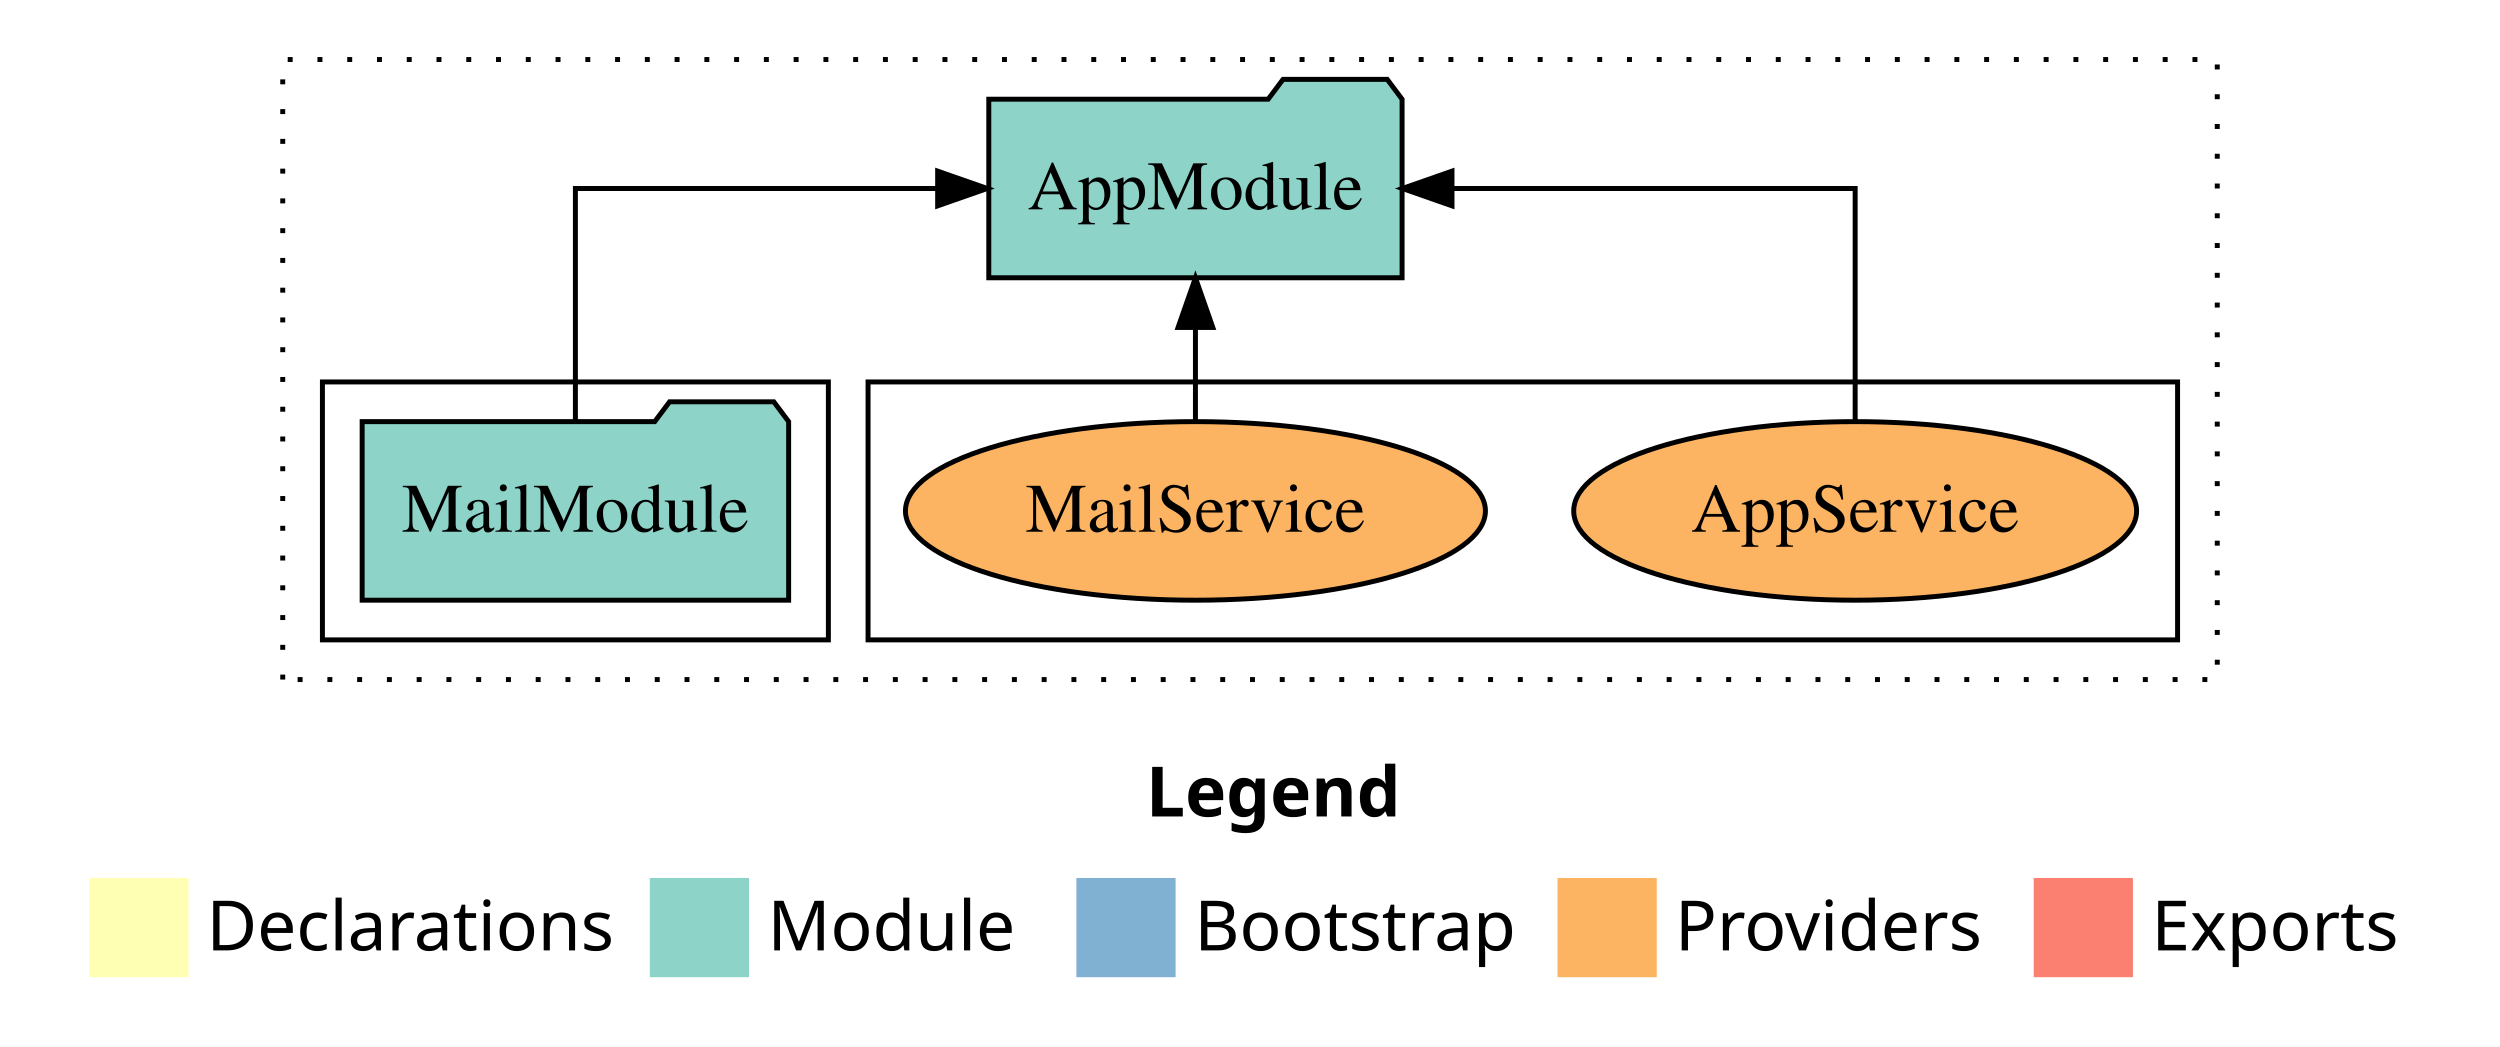
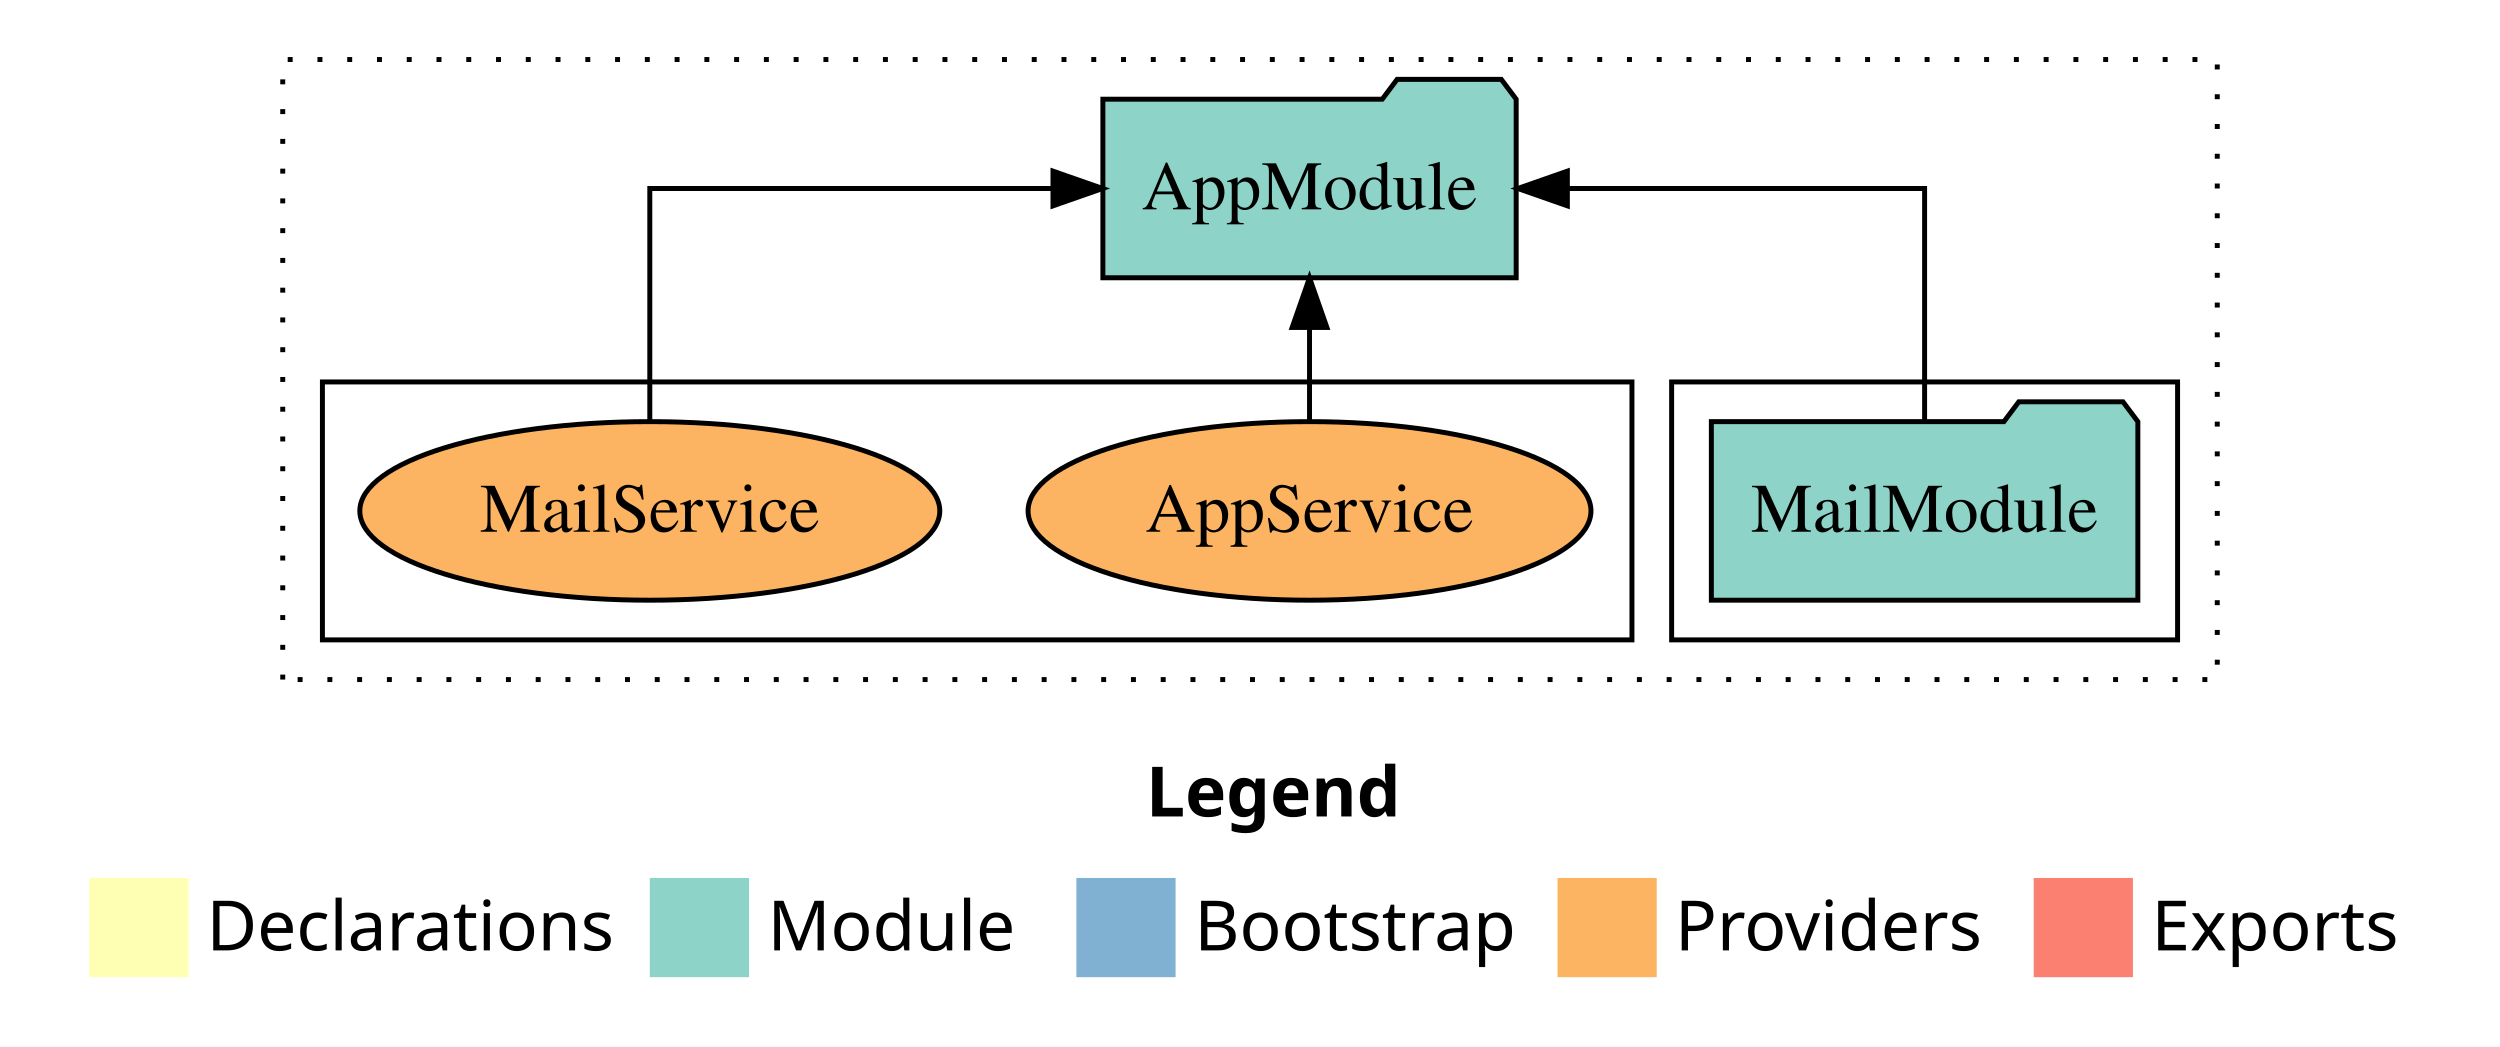
<svg xmlns="http://www.w3.org/2000/svg" width="504pt" height="211pt" viewBox="0.00 0.00 504.00 211.00">
  <g id="graph0" class="graph" transform="scale(1 1) rotate(0) translate(4 207)">
    <polygon fill="white" stroke="transparent" points="-4,4 -4,-207 500,-207 500,4 -4,4" />
    <text text-anchor="start" x="227.01" y="-42.4" font-family="Times-12" font-weight="bold" font-size="14.00">Legend</text>
    <polygon fill="#ffffb3" stroke="transparent" points="14,-10 14,-30 34,-30 34,-10 14,-10" />
    <text text-anchor="start" x="37.63" y="-15.4" font-family="Times-12" font-size="14.00">  Declarations</text>
    <polygon fill="#8dd3c7" stroke="transparent" points="127,-10 127,-30 147,-30 147,-10 127,-10" />
    <text text-anchor="start" x="150.73" y="-15.4" font-family="Times-12" font-size="14.00">  Module</text>
    <polygon fill="#80b1d3" stroke="transparent" points="213,-10 213,-30 233,-30 233,-10 213,-10" />
    <text text-anchor="start" x="236.78" y="-15.4" font-family="Times-12" font-size="14.00">  Bootstrap</text>
    <polygon fill="#fdb462" stroke="transparent" points="310,-10 310,-30 330,-30 330,-10 310,-10" />
    <text text-anchor="start" x="333.67" y="-15.4" font-family="Times-12" font-size="14.00">  Providers</text>
    <polygon fill="#fb8072" stroke="transparent" points="406,-10 406,-30 426,-30 426,-10 406,-10" />
    <text text-anchor="start" x="429.73" y="-15.4" font-family="Times-12" font-size="14.00">  Exports</text>
    <g id="clust1" class="cluster">
      <polygon fill="none" stroke="black" stroke-dasharray="1,5" points="53,-70 53,-195 443,-195 443,-70 53,-70" />
    </g>
+     <g id="clust3" class="cluster">
+       <polygon fill="none" stroke="black" points="333,-78 333,-130 435,-130 435,-78 333,-78" />
+     </g>
    <g id="clust6" class="cluster">
-       <polygon fill="none" stroke="black" points="171,-78 171,-130 435,-130 435,-78 171,-78" />
-     </g>
-     <g id="clust3" class="cluster">
-       <polygon fill="none" stroke="black" points="61,-78 61,-130 163,-130 163,-78 61,-78" />
+       <polygon fill="none" stroke="black" points="61,-78 61,-130 325,-130 325,-78 61,-78" />
    </g>
    <g id="node1" class="node">
-       <polygon fill="#8dd3c7" stroke="black" points="154.99,-122 151.99,-126 130.99,-126 127.99,-122 69.01,-122 69.01,-86 154.99,-86 154.99,-122" />
-       <text text-anchor="middle" x="112" y="-99.8" font-family="Times,serif" font-size="14.00">MailModule</text>
+       <polygon fill="#8dd3c7" stroke="black" points="426.99,-122 423.99,-126 402.99,-126 399.99,-122 341.01,-122 341.01,-86 426.99,-86 426.99,-122" />
+       <text text-anchor="middle" x="384" y="-99.8" font-family="Times,serif" font-size="14.00">MailModule</text>
    </g>
    <g id="node2" class="node">
-       <polygon fill="#8dd3c7" stroke="black" points="278.66,-187 275.66,-191 254.66,-191 251.66,-187 195.34,-187 195.34,-151 278.66,-151 278.66,-187" />
-       <text text-anchor="middle" x="237" y="-164.8" font-family="Times,serif" font-size="14.00">AppModule</text>
+       <polygon fill="#8dd3c7" stroke="black" points="301.66,-187 298.66,-191 277.66,-191 274.66,-187 218.34,-187 218.34,-151 301.66,-151 301.66,-187" />
+       <text text-anchor="middle" x="260" y="-164.8" font-family="Times,serif" font-size="14.00">AppModule</text>
    </g>
    <g id="edge1" class="edge">
-       <path fill="none" stroke="black" d="M112,-122.11C112,-141.34 112,-169 112,-169 112,-169 185.03,-169 185.03,-169" />
-       <polygon fill="black" stroke="black" points="185.03,-172.5 195.03,-169 185.03,-165.5 185.03,-172.5" />
+       <path fill="none" stroke="black" d="M384,-122.11C384,-141.34 384,-169 384,-169 384,-169 311.98,-169 311.98,-169" />
+       <polygon fill="black" stroke="black" points="311.98,-165.5 301.98,-169 311.98,-172.5 311.98,-165.5" />
    </g>
    <g id="node3" class="node">
-       <ellipse fill="#fdb462" stroke="black" cx="370" cy="-104" rx="56.74" ry="18" />
-       <text text-anchor="middle" x="370" y="-99.8" font-family="Times,serif" font-size="14.00">AppService</text>
+       <ellipse fill="#fdb462" stroke="black" cx="260" cy="-104" rx="56.74" ry="18" />
+       <text text-anchor="middle" x="260" y="-99.8" font-family="Times,serif" font-size="14.00">AppService</text>
    </g>
    <g id="edge2" class="edge">
-       <path fill="none" stroke="black" d="M370,-122.11C370,-141.34 370,-169 370,-169 370,-169 288.72,-169 288.72,-169" />
-       <polygon fill="black" stroke="black" points="288.72,-165.5 278.72,-169 288.72,-172.5 288.72,-165.5" />
+       <path fill="none" stroke="black" d="M260,-122.11C260,-122.11 260,-140.99 260,-140.99" />
+       <polygon fill="black" stroke="black" points="256.5,-140.99 260,-150.99 263.5,-140.99 256.5,-140.99" />
    </g>
    <g id="node4" class="node">
-       <ellipse fill="#fdb462" stroke="black" cx="237" cy="-104" rx="58.46" ry="18" />
-       <text text-anchor="middle" x="237" y="-99.8" font-family="Times,serif" font-size="14.00">MailService</text>
+       <ellipse fill="#fdb462" stroke="black" cx="127" cy="-104" rx="58.46" ry="18" />
+       <text text-anchor="middle" x="127" y="-99.8" font-family="Times,serif" font-size="14.00">MailService</text>
    </g>
    <g id="edge3" class="edge">
-       <path fill="none" stroke="black" d="M237,-122.11C237,-122.11 237,-140.99 237,-140.99" />
-       <polygon fill="black" stroke="black" points="233.5,-140.99 237,-150.99 240.5,-140.99 233.5,-140.99" />
+       <path fill="none" stroke="black" d="M127,-122.11C127,-141.34 127,-169 127,-169 127,-169 208.28,-169 208.28,-169" />
+       <polygon fill="black" stroke="black" points="208.28,-172.5 218.28,-169 208.28,-165.5 208.28,-172.5" />
    </g>
  </g>
</svg>
